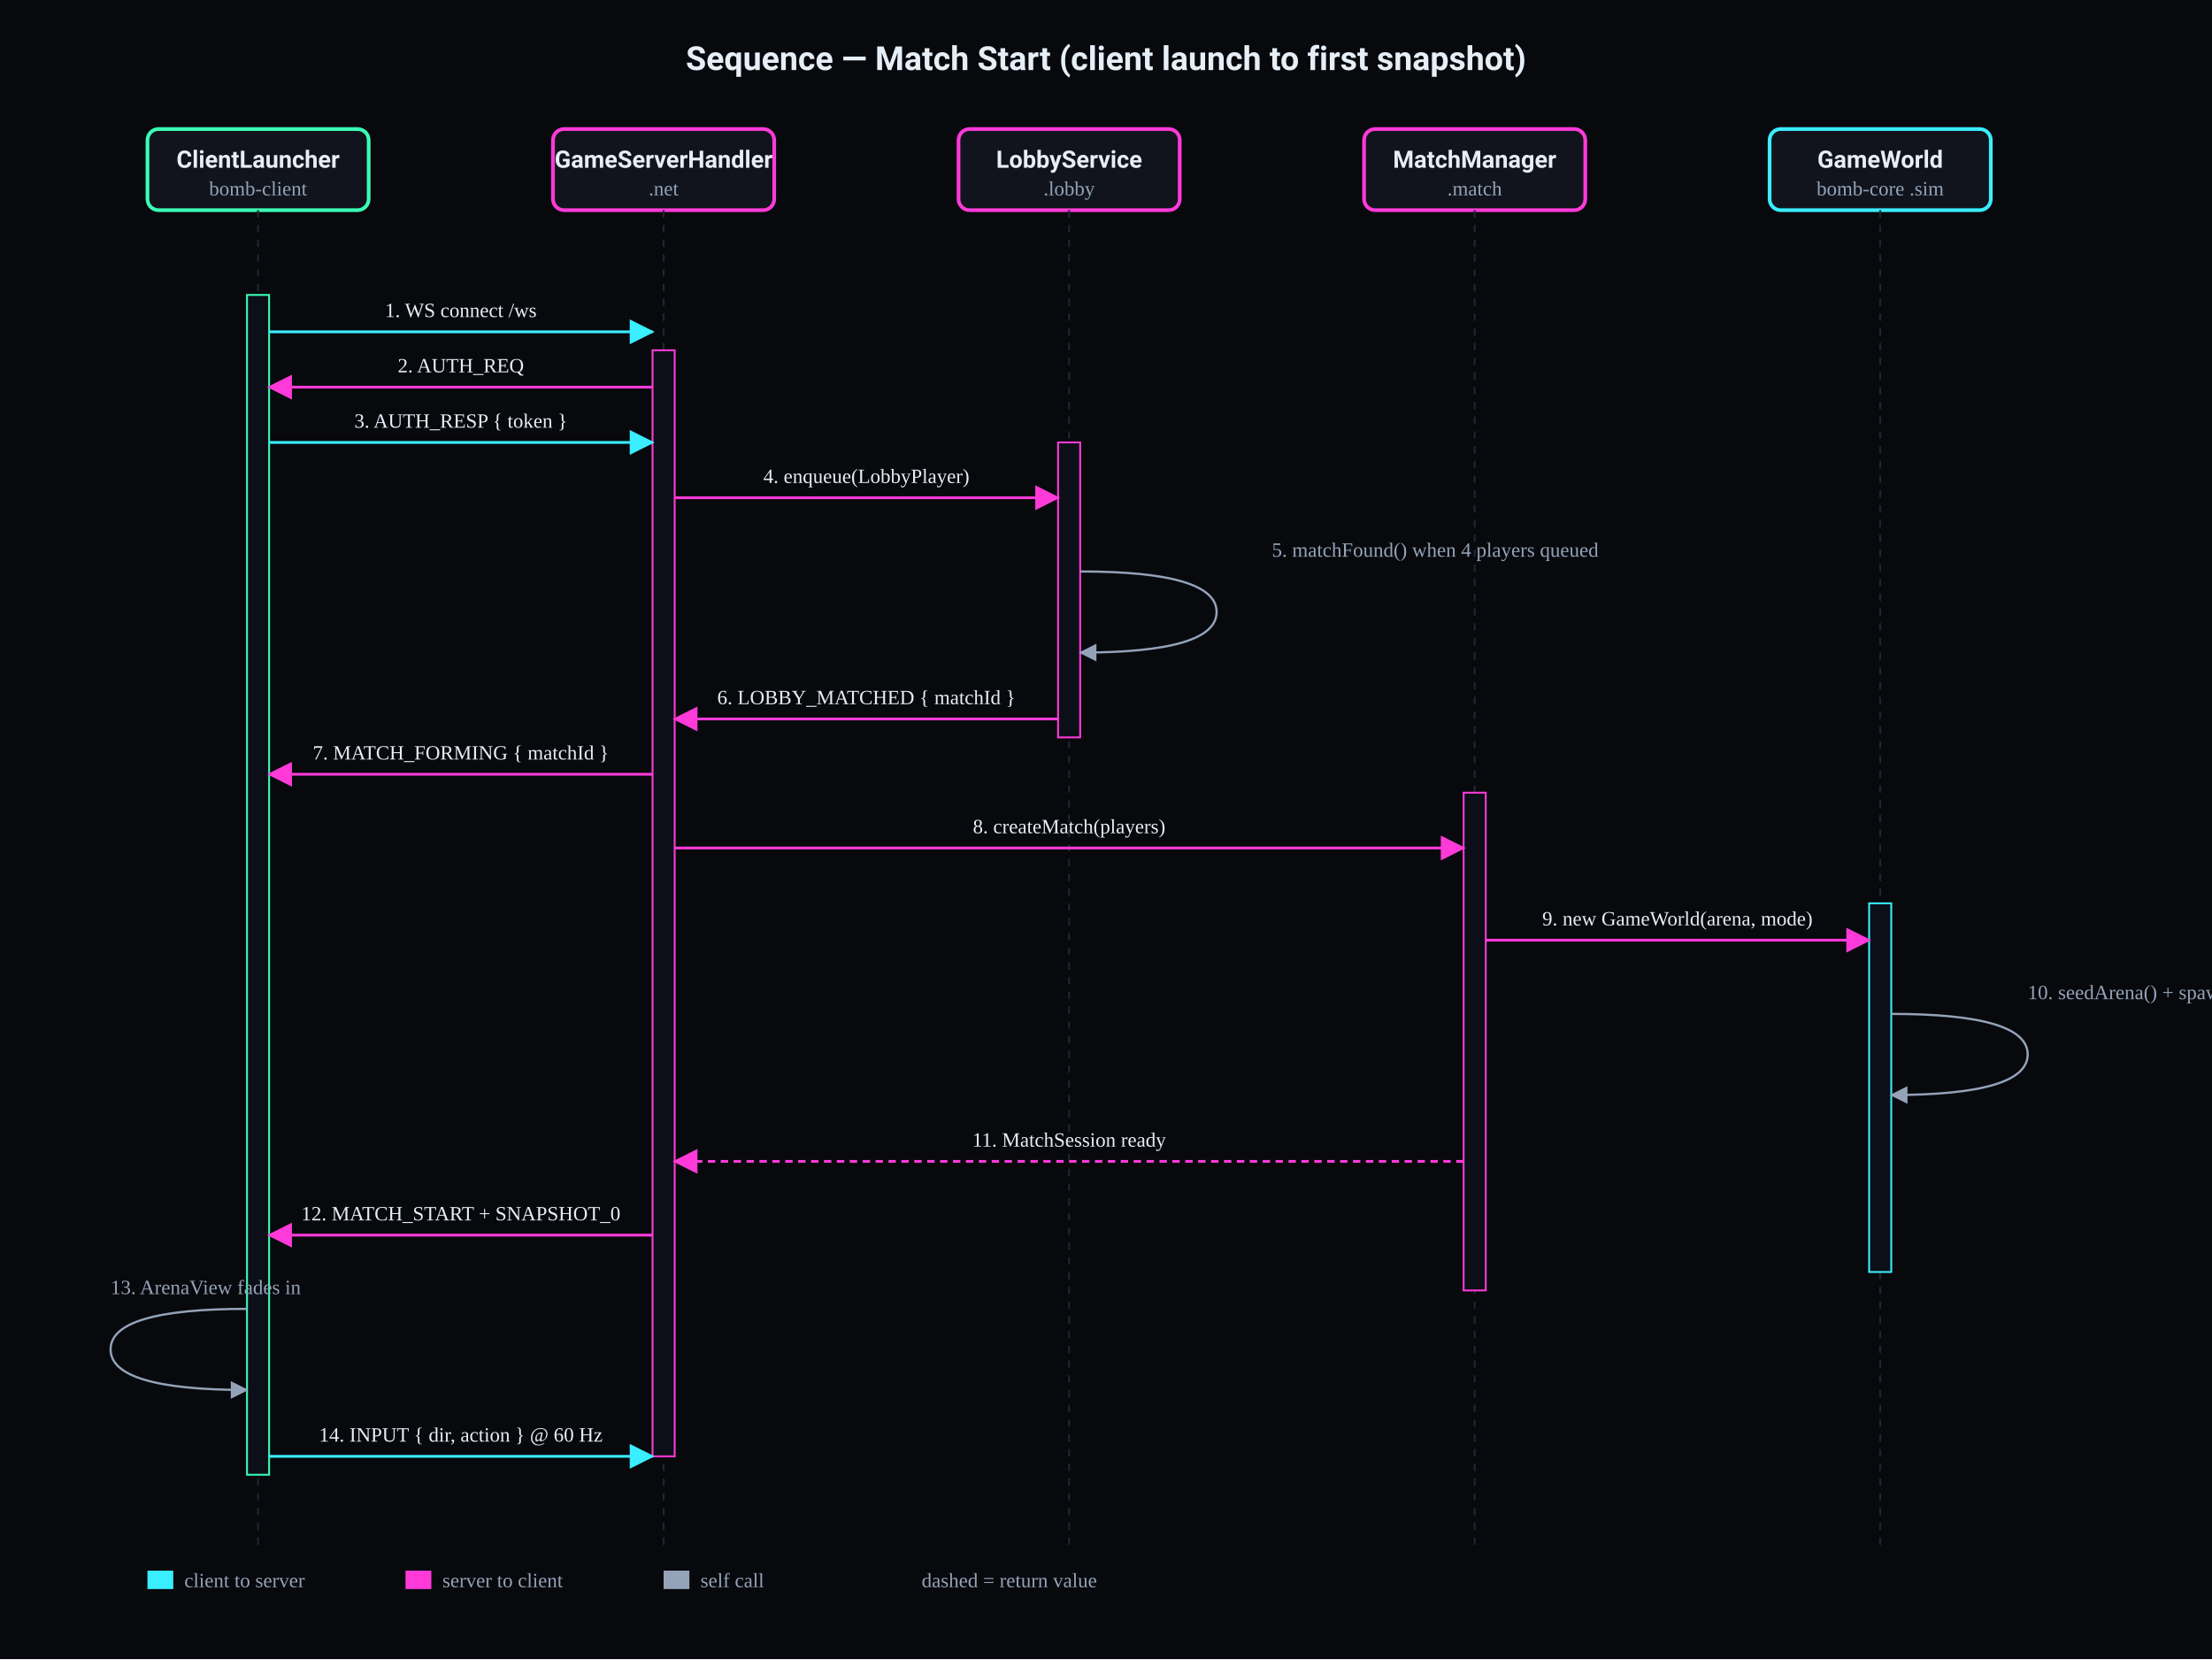
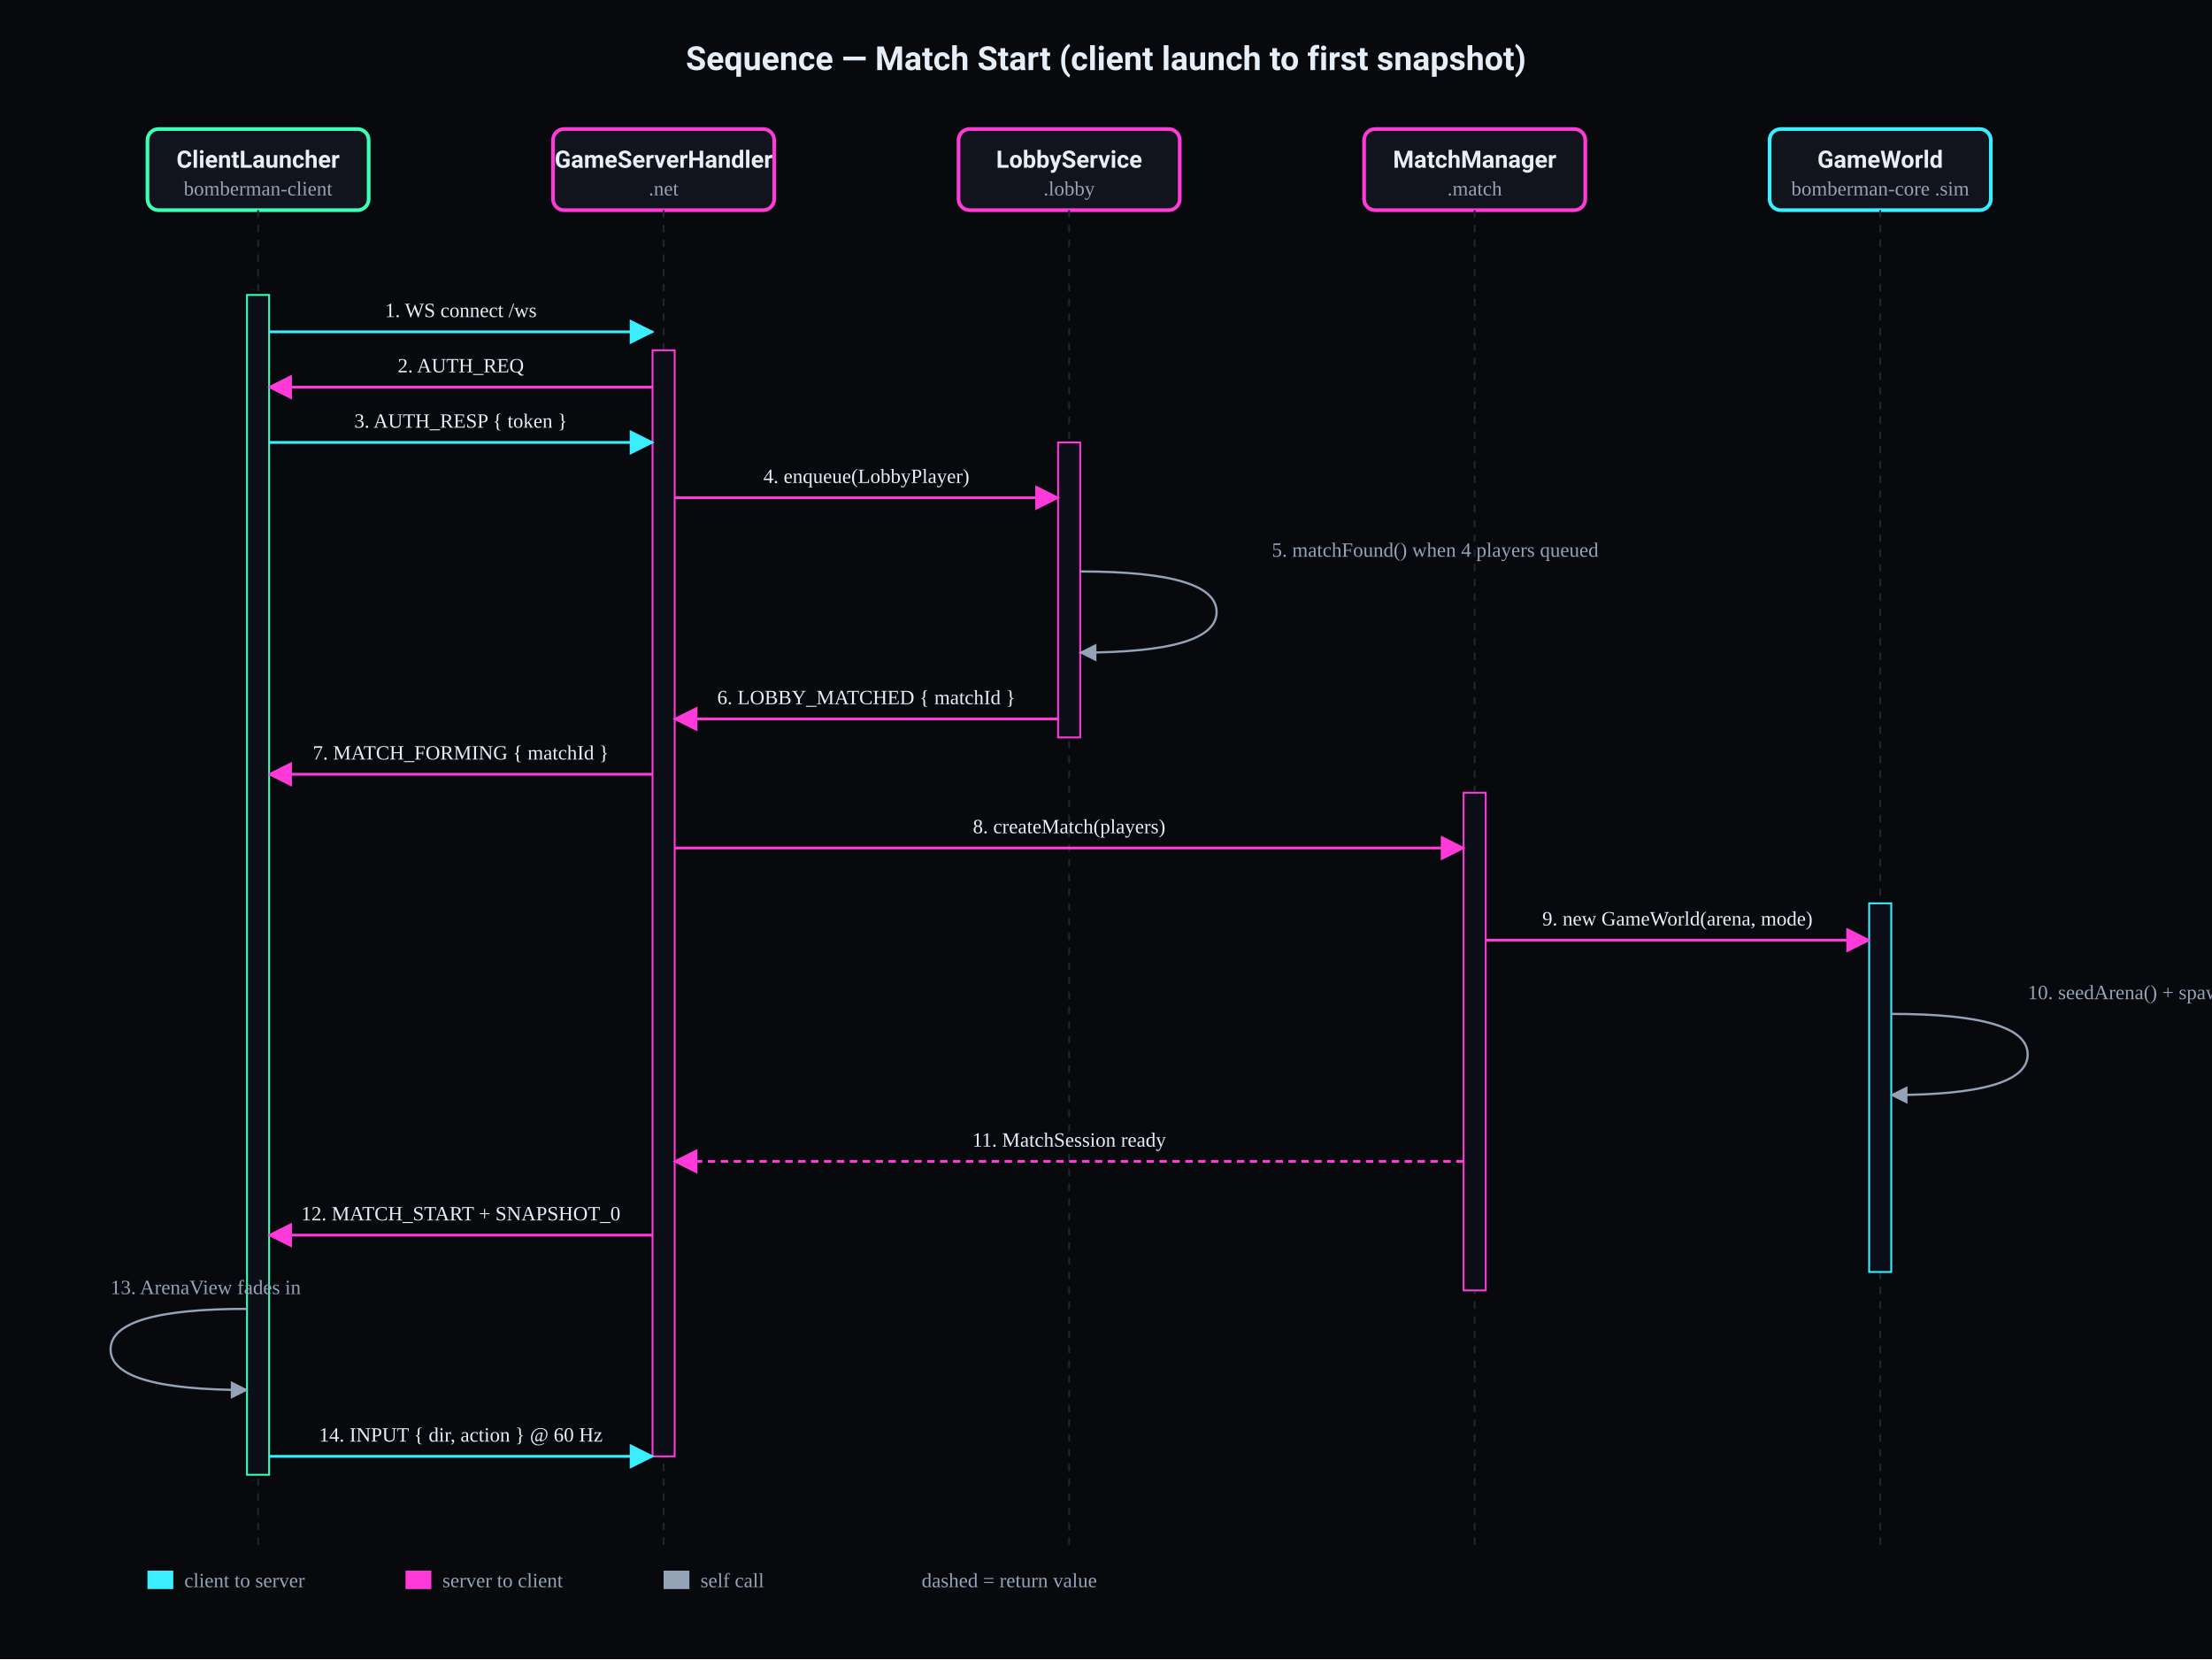
<svg xmlns="http://www.w3.org/2000/svg" viewBox="0 0 1200 900" preserveAspectRatio="xMidYMid meet" role="img" aria-labelledby="seqTitle seqDesc">
  <defs>
    <marker id="arrC2S" viewBox="0 0 12 12" refX="11" refY="6" markerWidth="9" markerHeight="9" orient="auto">
      <path d="M0,0 L12,6 L0,12 z" fill="#3aedff" />
    </marker>
    <marker id="arrS2C" viewBox="0 0 12 12" refX="11" refY="6" markerWidth="9" markerHeight="9" orient="auto">
      <path d="M0,0 L12,6 L0,12 z" fill="#ff3ad9" />
    </marker>
    <marker id="arrSelf" viewBox="0 0 12 12" refX="11" refY="6" markerWidth="8" markerHeight="8" orient="auto">
      <path d="M0,0 L12,6 L0,12 z" fill="#94a3b8" />
    </marker>
    <style>
      .lbl { font-family: -apple-system, "Segoe UI", Roboto, sans-serif; fill: #e6eef8; }
      .head { font-weight: 700; font-size: 13px; }
      .sub { font-size: 11px; fill: #94a3b8; }
      .msg { font-size: 11px; fill: #e6eef8; }
      .msgD { font-size: 11px; fill: #94a3b8; }
      .ttl { font-weight: 700; font-size: 18px; }
    </style>
  </defs>
  <rect width="1200" height="900" fill="#08090d" />
  <text x="600" y="38" class="lbl ttl" text-anchor="middle">Sequence — Match Start (client launch to first snapshot)</text>
  <g>
    <rect x="80" y="70" width="120" height="44" rx="6" fill="#11141c" stroke="#3affb5" stroke-width="2" />
    <text x="140" y="91" class="lbl head" text-anchor="middle" fill="#3affb5">ClientLauncher</text>
-     <text x="140" y="106" class="sub" text-anchor="middle">bomb-client</text>
+     <text x="140" y="106" class="sub" text-anchor="middle">bomberman-client</text>
  </g>
  <g>
    <rect x="300" y="70" width="120" height="44" rx="6" fill="#11141c" stroke="#ff3ad9" stroke-width="2" />
    <text x="360" y="91" class="lbl head" text-anchor="middle" fill="#ff3ad9">GameServerHandler</text>
    <text x="360" y="106" class="sub" text-anchor="middle">.net</text>
  </g>
  <g>
    <rect x="520" y="70" width="120" height="44" rx="6" fill="#11141c" stroke="#ff3ad9" stroke-width="2" />
    <text x="580" y="91" class="lbl head" text-anchor="middle" fill="#ff3ad9">LobbyService</text>
    <text x="580" y="106" class="sub" text-anchor="middle">.lobby</text>
  </g>
  <g>
    <rect x="740" y="70" width="120" height="44" rx="6" fill="#11141c" stroke="#ff3ad9" stroke-width="2" />
    <text x="800" y="91" class="lbl head" text-anchor="middle" fill="#ff3ad9">MatchManager</text>
    <text x="800" y="106" class="sub" text-anchor="middle">.match</text>
  </g>
  <g>
    <rect x="960" y="70" width="120" height="44" rx="6" fill="#11141c" stroke="#3aedff" stroke-width="2" />
    <text x="1020" y="91" class="lbl head" text-anchor="middle" fill="#3aedff">GameWorld</text>
-     <text x="1020" y="106" class="sub" text-anchor="middle">bomb-core .sim</text>
+     <text x="1020" y="106" class="sub" text-anchor="middle">bomberman-core .sim</text>
  </g>
  <line x1="140" y1="114" x2="140" y2="840" stroke="#1f2533" stroke-width="1" stroke-dasharray="4 4" />
  <line x1="360" y1="114" x2="360" y2="840" stroke="#1f2533" stroke-width="1" stroke-dasharray="4 4" />
  <line x1="580" y1="114" x2="580" y2="840" stroke="#1f2533" stroke-width="1" stroke-dasharray="4 4" />
  <line x1="800" y1="114" x2="800" y2="840" stroke="#1f2533" stroke-width="1" stroke-dasharray="4 4" />
  <line x1="1020" y1="114" x2="1020" y2="840" stroke="#1f2533" stroke-width="1" stroke-dasharray="4 4" />
  <rect x="134" y="160" width="12" height="640" fill="#0c0f17" stroke="#3affb5" stroke-width="1" />
  <rect x="354" y="190" width="12" height="600" fill="#0c0f17" stroke="#ff3ad9" stroke-width="1" />
  <rect x="574" y="240" width="12" height="160" fill="#0c0f17" stroke="#ff3ad9" stroke-width="1" />
  <rect x="794" y="430" width="12" height="270" fill="#0c0f17" stroke="#ff3ad9" stroke-width="1" />
  <rect x="1014" y="490" width="12" height="200" fill="#0c0f17" stroke="#3aedff" stroke-width="1" />
  <text x="250" y="172" class="msg" text-anchor="middle">1. WS connect /ws</text>
  <line x1="146" y1="180" x2="354" y2="180" stroke="#3aedff" stroke-width="1.5" marker-end="url(#arrC2S)" />
  <text x="250" y="202" class="msg" text-anchor="middle" fill="#ff3ad9">2. AUTH_REQ</text>
  <line x1="354" y1="210" x2="146" y2="210" stroke="#ff3ad9" stroke-width="1.5" marker-end="url(#arrS2C)" />
  <text x="250" y="232" class="msg" text-anchor="middle">3. AUTH_RESP { token }</text>
  <line x1="146" y1="240" x2="354" y2="240" stroke="#3aedff" stroke-width="1.5" marker-end="url(#arrC2S)" />
  <text x="470" y="262" class="msg" text-anchor="middle">4. enqueue(LobbyPlayer)</text>
  <line x1="366" y1="270" x2="574" y2="270" stroke="#ff3ad9" stroke-width="1.5" marker-end="url(#arrS2C)" />
  <text x="690" y="302" class="msgD">5. matchFound() when 4 players queued</text>
  <path d="M 586 310 Q 660 310 660 332 Q 660 354 586 354" fill="none" stroke="#94a3b8" stroke-width="1.2" marker-end="url(#arrSelf)" />
  <text x="470" y="382" class="msg" text-anchor="middle" fill="#ff3ad9">6. LOBBY_MATCHED { matchId }</text>
  <line x1="574" y1="390" x2="366" y2="390" stroke="#ff3ad9" stroke-width="1.5" marker-end="url(#arrS2C)" />
  <text x="250" y="412" class="msg" text-anchor="middle" fill="#ff3ad9">7. MATCH_FORMING { matchId }</text>
  <line x1="354" y1="420" x2="146" y2="420" stroke="#ff3ad9" stroke-width="1.5" marker-end="url(#arrS2C)" />
  <text x="580" y="452" class="msg" text-anchor="middle">8. createMatch(players)</text>
  <line x1="366" y1="460" x2="794" y2="460" stroke="#ff3ad9" stroke-width="1.5" marker-end="url(#arrS2C)" />
  <text x="910" y="502" class="msg" text-anchor="middle">9. new GameWorld(arena, mode)</text>
  <line x1="806" y1="510" x2="1014" y2="510" stroke="#ff3ad9" stroke-width="1.5" marker-end="url(#arrS2C)" />
  <text x="1100" y="542" class="msgD">10. seedArena() + spawnPlayers()</text>
  <path d="M 1026 550 Q 1100 550 1100 572 Q 1100 594 1026 594" fill="none" stroke="#94a3b8" stroke-width="1.2" marker-end="url(#arrSelf)" />
  <text x="580" y="622" class="msg" text-anchor="middle">11. MatchSession ready</text>
  <line x1="794" y1="630" x2="366" y2="630" stroke="#ff3ad9" stroke-width="1.5" marker-end="url(#arrS2C)" stroke-dasharray="4 3" />
  <text x="250" y="662" class="msg" text-anchor="middle" fill="#ff3ad9">12. MATCH_START + SNAPSHOT_0</text>
  <line x1="354" y1="670" x2="146" y2="670" stroke="#ff3ad9" stroke-width="1.5" marker-end="url(#arrS2C)" />
  <text x="60" y="702" class="msgD" text-anchor="start">13. ArenaView fades in</text>
  <path d="M 134 710 Q 60 710 60 732 Q 60 754 134 754" fill="none" stroke="#94a3b8" stroke-width="1.2" marker-end="url(#arrSelf)" />
  <text x="250" y="782" class="msg" text-anchor="middle">14. INPUT { dir, action } @ 60 Hz</text>
  <line x1="146" y1="790" x2="354" y2="790" stroke="#3aedff" stroke-width="1.5" marker-end="url(#arrC2S)" />
  <g>
    <rect x="80" y="852" width="14" height="10" fill="#3aedff" />
    <text x="100" y="861" class="msgD">client to server</text>
    <rect x="220" y="852" width="14" height="10" fill="#ff3ad9" />
    <text x="240" y="861" class="msgD">server to client</text>
    <rect x="360" y="852" width="14" height="10" fill="#94a3b8" />
    <text x="380" y="861" class="msgD">self call</text>
    <text x="500" y="861" class="msgD">dashed = return value</text>
  </g>
</svg>
